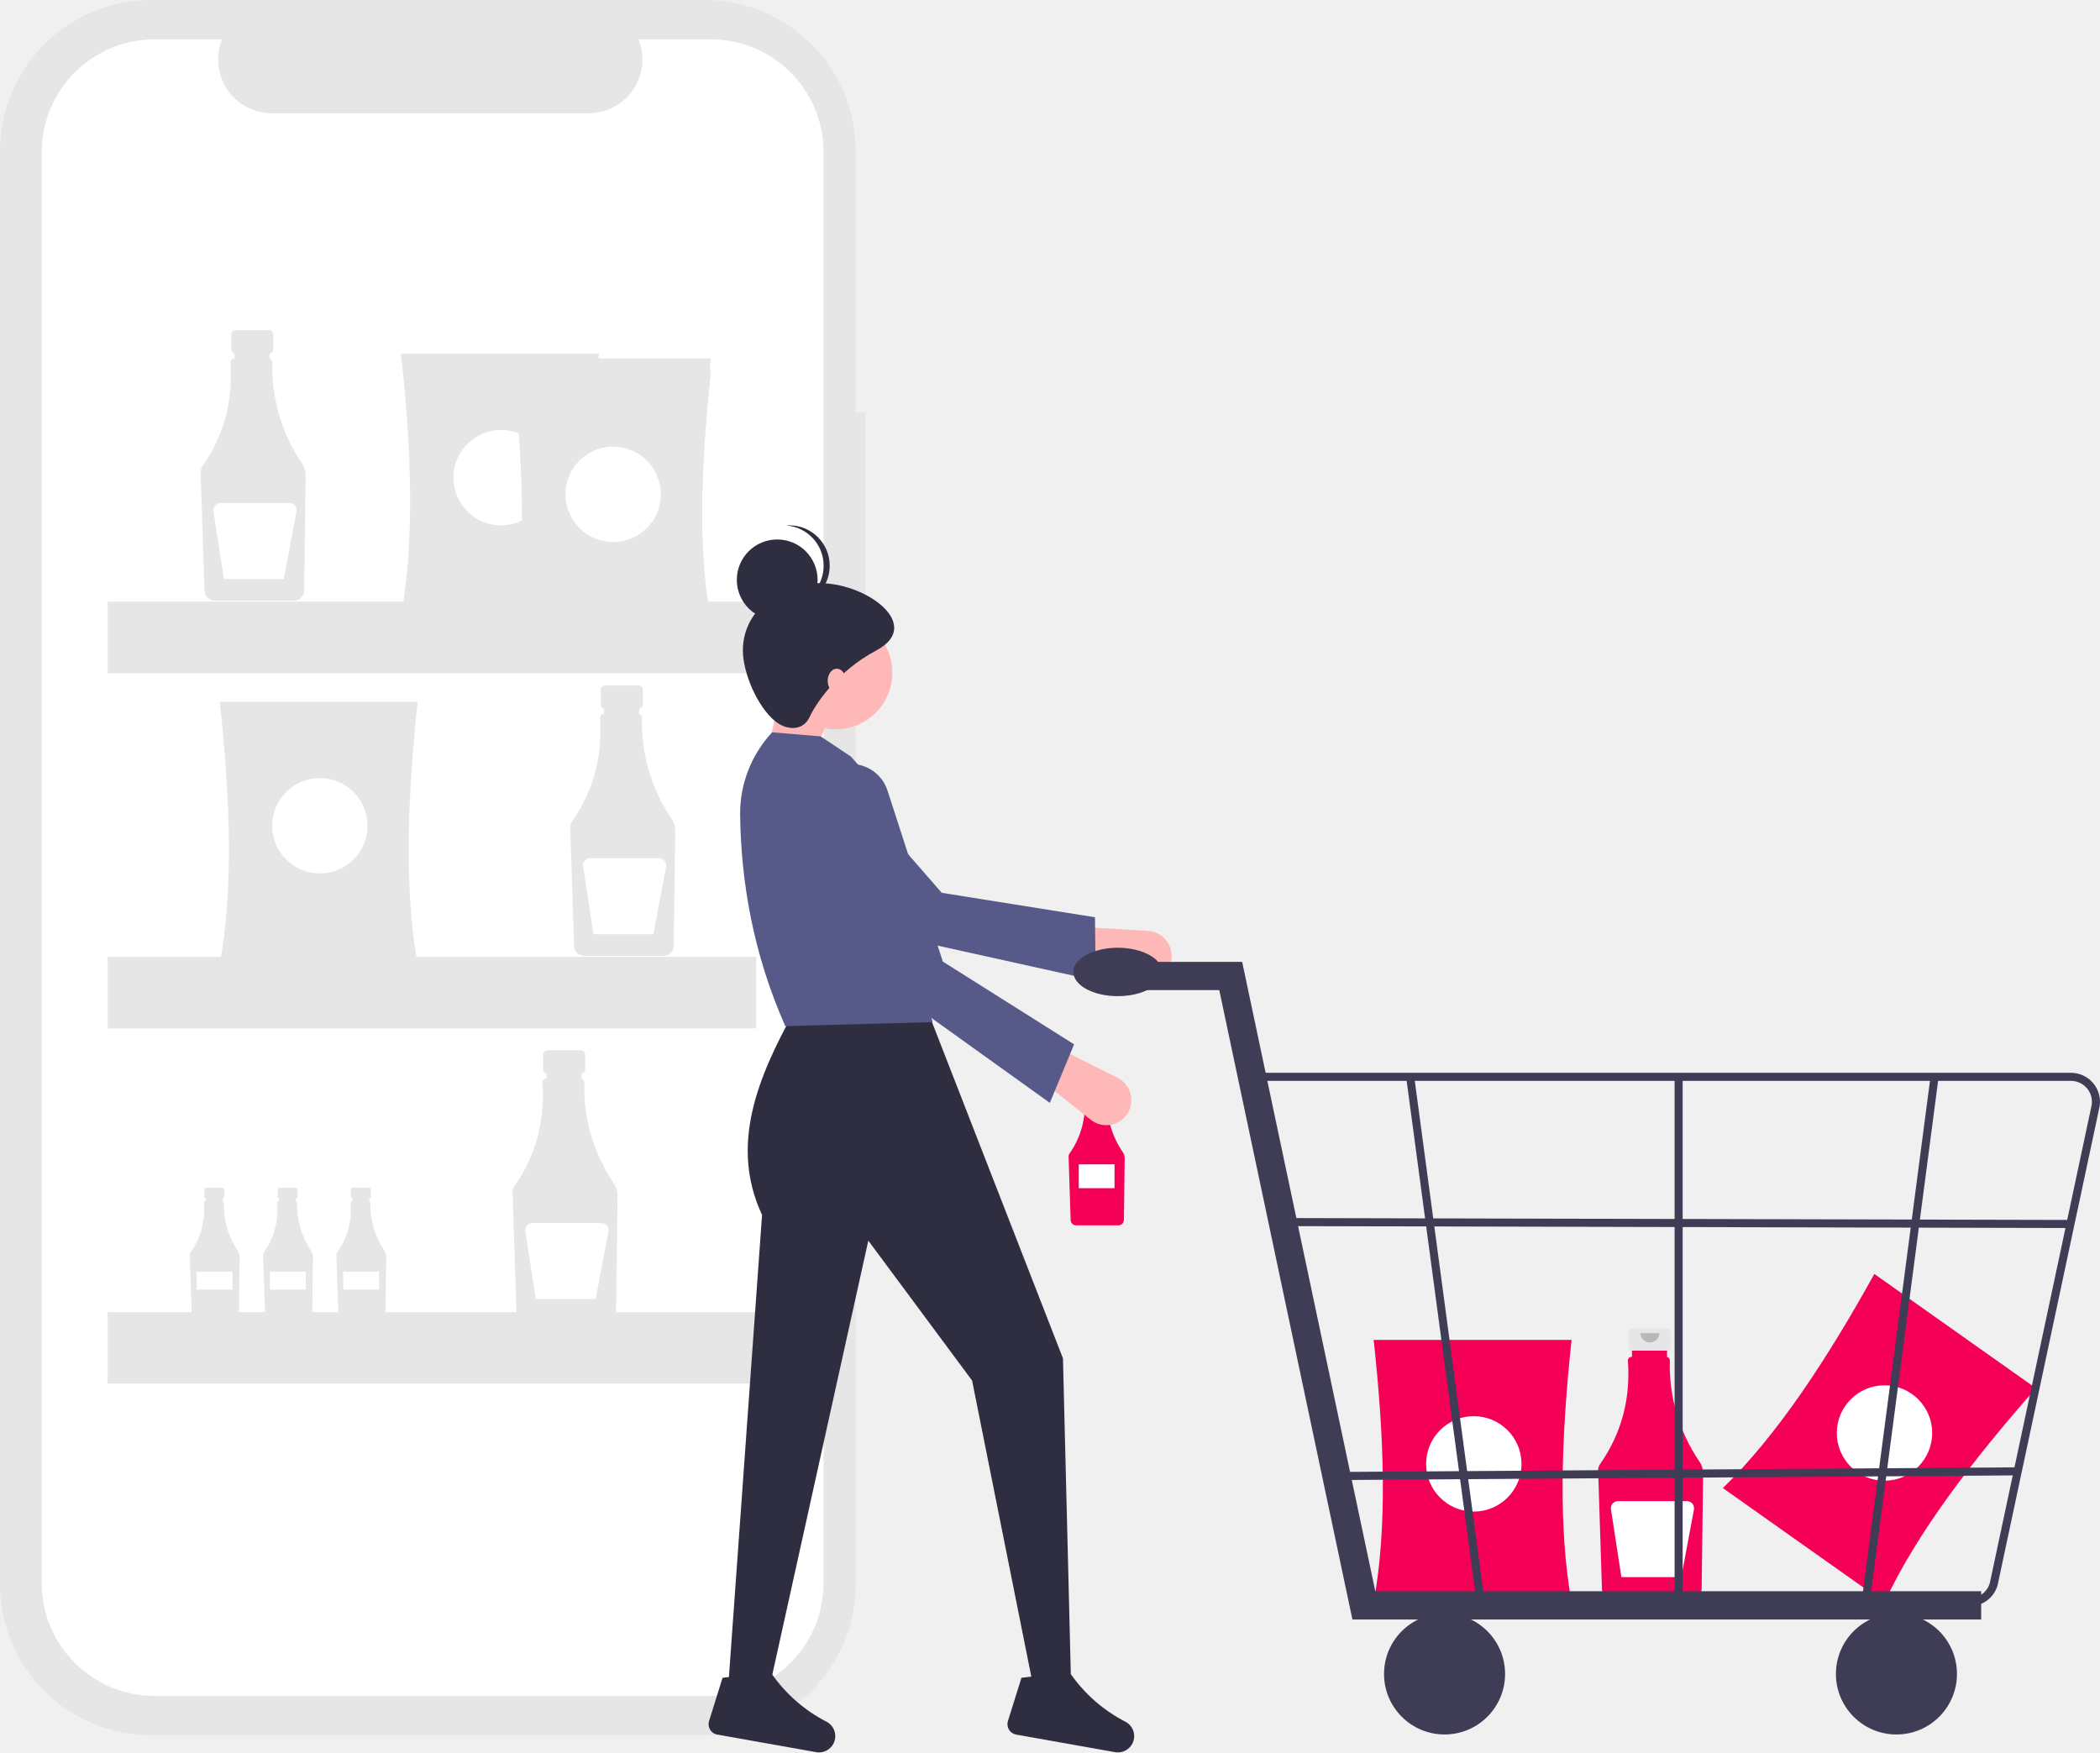
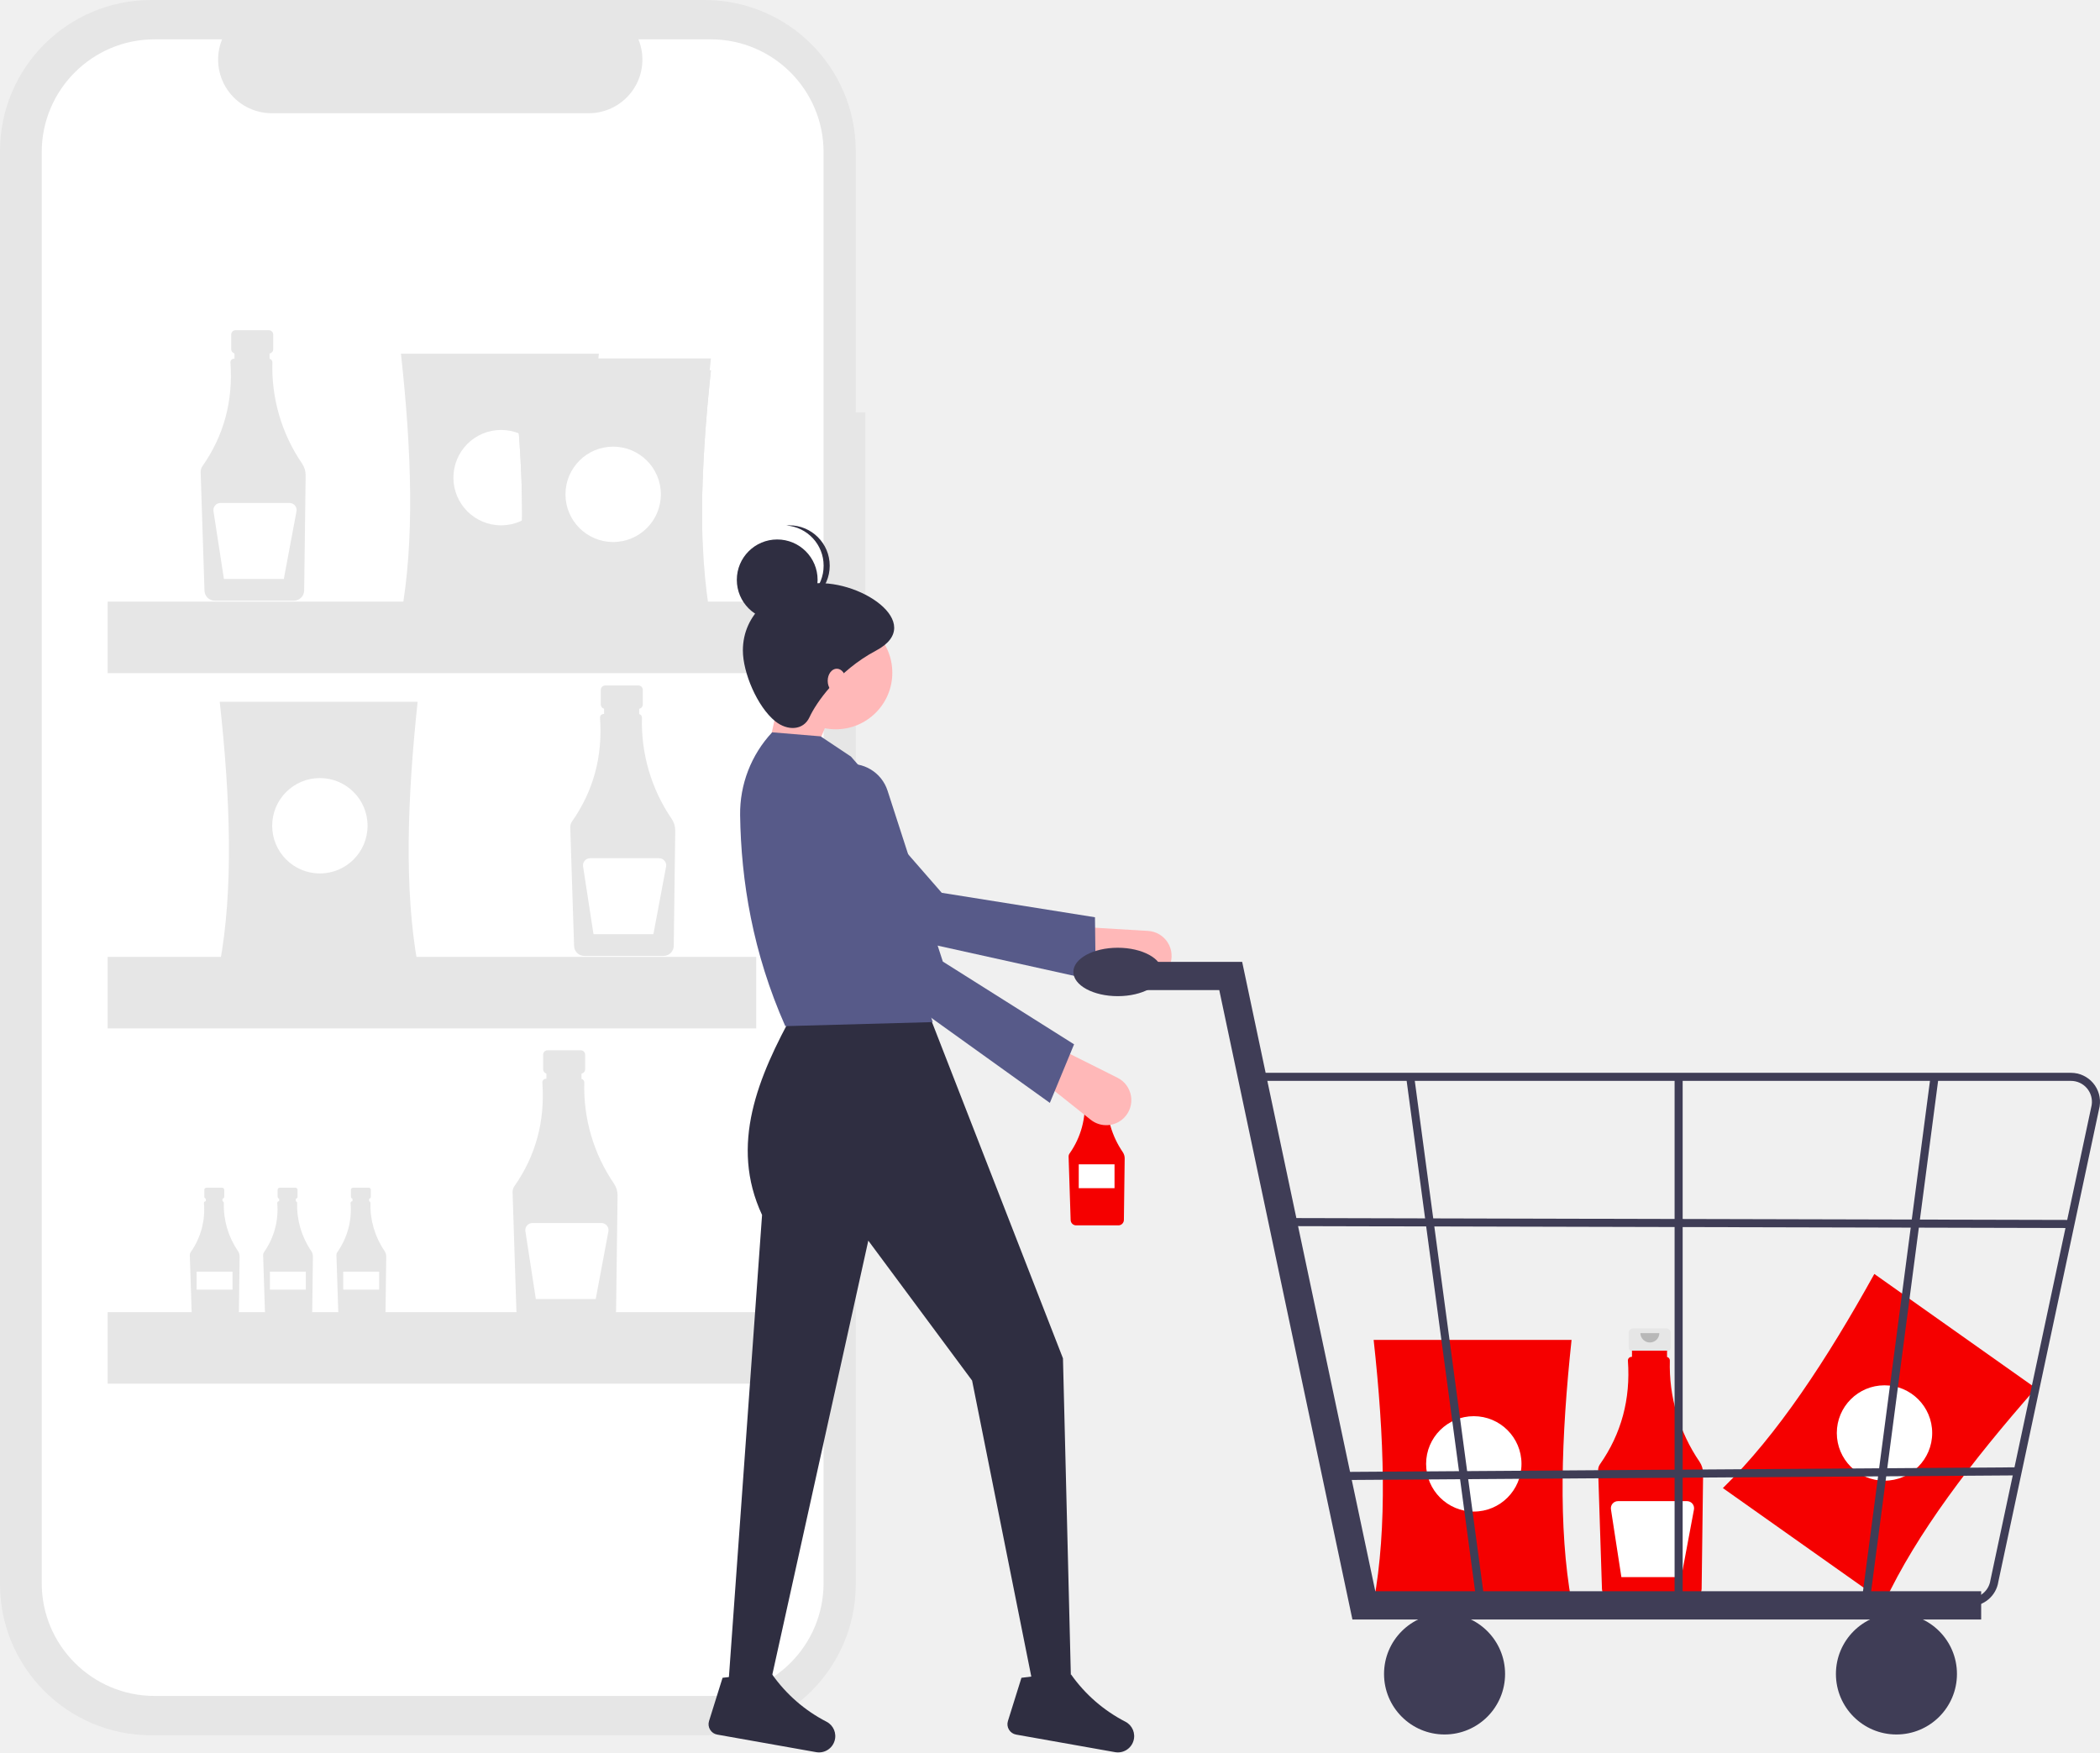
<svg xmlns="http://www.w3.org/2000/svg" id="b0613604-cb64-4fd5-a4c3-be829c572cfc" data-name="Layer 1" width="888" height="741.048" viewBox="0 0 888 741.048">
  <path d="M521.896,253.856H517.864v-110.453a63.927,63.927,0,0,0-63.927-63.927H219.927A63.927,63.927,0,0,0,156,143.403V749.357A63.927,63.927,0,0,0,219.927,813.284H453.937a63.927,63.927,0,0,0,63.927-63.927V332.478h4.032Z" transform="translate(-156 -79.47583)" fill="#e6e6e6" />
  <path d="M456.516,96.107h-30.546a22.681,22.681,0,0,1-21,31.247H270.91a22.681,22.681,0,0,1-21-31.247h-28.53a47.74,47.74,0,0,0-47.74,47.74V748.912a47.74,47.74,0,0,0,47.74,47.74H456.516a47.74,47.74,0,0,0,47.74-47.74V143.848A47.74,47.74,0,0,0,456.516,96.107Z" transform="translate(-156 -79.47583)" fill="#fff" />
  <path d="M269.672,219.111H255.633a1.861,1.861,0,0,0-1.861,1.861v6.162a1.861,1.861,0,0,0,1.861,1.861h2.327v9.233h9.386v-9.233h2.327a1.861,1.861,0,0,0,1.861-1.861v-6.162A1.861,1.861,0,0,0,269.672,219.111Z" transform="translate(-156 -79.47583)" fill="#e6e6e6" />
  <path d="M283.734,275.507a72.178,72.178,0,0,1-12.557-42.794,1.522,1.522,0,0,0-1.188-1.519v-2.663H255.162v2.626h-.204a1.521,1.521,0,0,0-1.519,1.523q0.0.055.004.111,1.752,24.425-11.833,43.808a4.193,4.193,0,0,0-.759,2.541l1.621,50.151a4.341,4.341,0,0,0,4.304,4.19h33.537a4.343,4.343,0,0,0,4.307-4.264l.625-48.693A8.788,8.788,0,0,0,283.734,275.507Z" transform="translate(-156 -79.47583)" fill="#e6e6e6" />
  <path d="M278.425,292.166H249.234a2.997,2.997,0,0,0-2.962,3.453l4.411,28.673h25.33l5.358-28.577a2.997,2.997,0,0,0-2.946-3.549Z" transform="translate(-156 -79.47583)" fill="#fff" />
  <path d="M425.957,369.345H411.917a1.861,1.861,0,0,0-1.861,1.861v6.162a1.861,1.861,0,0,0,1.861,1.861h2.327v9.233h9.386V379.23h2.327a1.861,1.861,0,0,0,1.861-1.861v-6.162A1.861,1.861,0,0,0,425.957,369.345Z" transform="translate(-156 -79.47583)" fill="#e6e6e6" />
  <path d="M440.019,425.742a72.178,72.178,0,0,1-12.557-42.794,1.522,1.522,0,0,0-1.188-1.519V378.767H411.446v2.626h-.204a1.521,1.521,0,0,0-1.519,1.523q0.0.055.004.111,1.752,24.425-11.833,43.808a4.193,4.193,0,0,0-.759,2.541l1.621,50.151a4.341,4.341,0,0,0,4.304,4.19h33.537a4.343,4.343,0,0,0,4.307-4.264l.625-48.693A8.788,8.788,0,0,0,440.019,425.742Z" transform="translate(-156 -79.47583)" fill="#e6e6e6" />
  <path d="M434.71,442.401H405.518a2.997,2.997,0,0,0-2.962,3.453l4.411,28.673h25.33l5.358-28.577a2.997,2.997,0,0,0-2.946-3.549Z" transform="translate(-156 -79.47583)" fill="#fff" />
  <path d="M249.935,581.733h-6.659a.883.883,0,0,0-.883.883v2.923a.883.883,0,0,0,.883.883h1.104v4.38h4.452v-4.38H249.935a.883.883,0,0,0,.883-.883v-2.923A.883.883,0,0,0,249.935,581.733Z" transform="translate(-156 -79.47583)" fill="#e6e6e6" />
  <path d="M256.605,608.484a34.237,34.237,0,0,1-5.956-20.299.722.722,0,0,0-.564-.721v-1.263H243.052v1.245h-.097a.722.722,0,0,0-.721.723q0,.026.002.053a31.246,31.246,0,0,1-5.613,20.78,1.989,1.989,0,0,0-.36,1.205l.769,23.789a2.059,2.059,0,0,0,2.042,1.988h15.908a2.06,2.06,0,0,0,2.043-2.023l.296-23.097A4.168,4.168,0,0,0,256.605,608.484Z" transform="translate(-156 -79.47583)" fill="#e6e6e6" />
  <rect x="83.137" y="537.753" width="15.179" height="7.59" fill="#fff" />
  <path d="M280.935,581.733h-6.659a.883.883,0,0,0-.883.883v2.923a.883.883,0,0,0,.883.883h1.104v4.38h4.452v-4.38H280.935a.883.883,0,0,0,.883-.883v-2.923A.883.883,0,0,0,280.935,581.733Z" transform="translate(-156 -79.47583)" fill="#e6e6e6" />
  <path d="M287.605,608.484a34.237,34.237,0,0,1-5.956-20.299.722.722,0,0,0-.564-.721v-1.263H274.052v1.245h-.097a.722.722,0,0,0-.721.723q0,.026.002.053a31.246,31.246,0,0,1-5.613,20.78,1.989,1.989,0,0,0-.36,1.205l.769,23.789a2.059,2.059,0,0,0,2.042,1.988h15.908a2.06,2.06,0,0,0,2.043-2.023l.296-23.097A4.168,4.168,0,0,0,287.605,608.484Z" transform="translate(-156 -79.47583)" fill="#e6e6e6" />
  <rect x="114.137" y="537.753" width="15.179" height="7.59" fill="#fff" />
  <path d="M311.935,581.733h-6.659a.883.883,0,0,0-.883.883v2.923a.883.883,0,0,0,.883.883h1.104v4.38h4.452v-4.38H311.935a.883.883,0,0,0,.883-.883v-2.923A.883.883,0,0,0,311.935,581.733Z" transform="translate(-156 -79.47583)" fill="#e6e6e6" />
  <path d="M318.605,608.484a34.237,34.237,0,0,1-5.956-20.299.722.722,0,0,0-.564-.721v-1.263H305.052v1.245h-.097a.722.722,0,0,0-.721.723q0,.026.002.053a31.246,31.246,0,0,1-5.613,20.78,1.989,1.989,0,0,0-.36,1.205l.769,23.789a2.059,2.059,0,0,0,2.042,1.988h15.908a2.06,2.06,0,0,0,2.043-2.023l.296-23.097A4.168,4.168,0,0,0,318.605,608.484Z" transform="translate(-156 -79.47583)" fill="#e6e6e6" />
  <rect x="145.137" y="537.753" width="15.179" height="7.59" fill="#fff" />
  <path d="M401.567,523.613H387.528a1.861,1.861,0,0,0-1.861,1.861v6.162a1.861,1.861,0,0,0,1.861,1.861h2.327v9.233h9.386v-9.233h2.327a1.861,1.861,0,0,0,1.861-1.861v-6.162A1.861,1.861,0,0,0,401.567,523.613Z" transform="translate(-156 -79.47583)" fill="#e6e6e6" />
  <path d="M415.629,580.01a72.178,72.178,0,0,1-12.557-42.794,1.522,1.522,0,0,0-1.188-1.519v-2.663H387.057v2.626h-.204a1.521,1.521,0,0,0-1.519,1.523q0.0.055.004.111,1.752,24.425-11.833,43.808a4.193,4.193,0,0,0-.759,2.541l1.621,50.151a4.341,4.341,0,0,0,4.304,4.19h33.537a4.343,4.343,0,0,0,4.307-4.264l.625-48.693A8.788,8.788,0,0,0,415.629,580.01Z" transform="translate(-156 -79.47583)" fill="#e6e6e6" />
  <path d="M410.32,596.668H381.129a2.997,2.997,0,0,0-2.962,3.453l4.411,28.673h25.33l5.358-28.577a2.997,2.997,0,0,0-2.946-3.549Z" transform="translate(-156 -79.47583)" fill="#fff" />
  <path d="M409.232,339.938H325.544c5.851-31.633,4.505-69.832,0-110.911h83.688C404.847,270.107,403.536,308.305,409.232,339.938Z" transform="translate(-156 -79.47583)" fill="#e6e6e6" />
  <circle cx="211.892" cy="201.982" r="20.166" fill="#fff" />
  <path d="M332.602,487.148H248.914c5.851-31.633,4.505-69.832,0-110.911H332.602C328.217,417.316,326.907,455.515,332.602,487.148Z" transform="translate(-156 -79.47583)" fill="#e6e6e6" />
  <circle cx="135.262" cy="349.192" r="20.166" fill="#fff" />
  <path d="M456.621,346.996H372.933c5.851-31.633,4.505-69.832,0-110.911h83.688C452.236,277.165,450.926,315.363,456.621,346.996Z" transform="translate(-156 -79.47583)" fill="#e6e6e6" />
  <circle cx="259.281" cy="209.04" r="20.166" fill="#fff" />
  <path d="M456.621,341.955H372.933c5.851-31.633,4.505-69.832,0-110.911h83.688C452.236,272.123,450.926,310.322,456.621,341.955Z" transform="translate(-156 -79.47583)" fill="#e6e6e6" />
  <circle cx="259.281" cy="203.998" r="20.166" fill="#fff" />
  <path d="M456.621,346.996H372.933c5.851-31.633,4.505-69.832,0-110.911h83.688C452.236,277.165,450.926,315.363,456.621,346.996Z" transform="translate(-156 -79.47583)" fill="#e6e6e6" />
  <circle cx="259.281" cy="209.04" r="20.166" fill="#fff" />
  <rect x="45.525" y="254.413" width="274.254" height="30.249" fill="#e6e6e6" />
  <rect x="45.525" y="404.647" width="274.254" height="30.249" fill="#e6e6e6" />
  <rect x="45.525" y="554.882" width="274.254" height="30.249" fill="#e6e6e6" />
-   <path d="M952.855,757.075l-68.325-48.326c23.044-22.448,44.002-54.411,64.046-90.551l68.325,48.326C989.599,697.53,966.471,727.96,952.855,757.075Z" transform="translate(-156 -79.47583)" fill="#f50057" />
+   <path d="M952.855,757.075l-68.325-48.326c23.044-22.448,44.002-54.411,64.046-90.551l68.325,48.326C989.599,697.53,966.471,727.96,952.855,757.075Z" transform="translate(-156 -79.47583)" fill="#f50000" />
  <circle cx="796.873" cy="605.982" r="20.166" fill="#fff" />
  <path d="M623.262,536.554h-7.5a.994.994,0,0,0-.994.994v3.292a.994.994,0,0,0,.994.994h1.243v4.932h5.014v-4.932h1.243a.994.994,0,0,0,.994-.994v-3.292A.994.994,0,0,0,623.262,536.554Z" transform="translate(-156 -79.47583)" fill="#e6e6e6" />
-   <path d="M630.774,566.682a38.558,38.558,0,0,1-6.708-22.861.813.813,0,0,0-.635-.812v-1.422h-7.921v1.403h-.109a.813.813,0,0,0-.812.814q0,.03.002.059a35.189,35.189,0,0,1-6.322,23.403,2.24,2.24,0,0,0-.405,1.357l.866,26.792a2.319,2.319,0,0,0,2.299,2.238h17.916a2.32,2.32,0,0,0,2.301-2.278l.334-26.012A4.695,4.695,0,0,0,630.774,566.682Z" transform="translate(-156 -79.47583)" fill="#f50057" />
+   <path d="M630.774,566.682a38.558,38.558,0,0,1-6.708-22.861.813.813,0,0,0-.635-.812v-1.422h-7.921v1.403h-.109a.813.813,0,0,0-.812.814q0,.03.002.059a35.189,35.189,0,0,1-6.322,23.403,2.24,2.24,0,0,0-.405,1.357l.866,26.792a2.319,2.319,0,0,0,2.299,2.238h17.916a2.32,2.32,0,0,0,2.301-2.278l.334-26.012A4.695,4.695,0,0,0,630.774,566.682Z" transform="translate(-156 -79.47583)" fill="#f50000" />
  <path d="M621.699,537.627a2.145,2.145,0,0,1-4.291,0" transform="translate(-156 -79.47583)" opacity="0.2" style="isolation:isolate" />
  <rect x="456.161" y="492.368" width="15.124" height="10.083" fill="#fff" />
  <path d="M860.602,641.218H846.563a1.861,1.861,0,0,0-1.861,1.861v6.162a1.861,1.861,0,0,0,1.861,1.861h2.327v9.233h9.386v-9.233h2.327a1.861,1.861,0,0,0,1.861-1.861V643.079A1.861,1.861,0,0,0,860.602,641.218Z" transform="translate(-156 -79.47583)" fill="#e6e6e6" />
-   <path d="M874.664,697.615a72.178,72.178,0,0,1-12.557-42.794,1.522,1.522,0,0,0-1.188-1.519v-2.663H846.092v2.626h-.204a1.521,1.521,0,0,0-1.519,1.523q0.0.055.004.111,1.752,24.425-11.833,43.808a4.193,4.193,0,0,0-.759,2.541l1.621,50.151a4.341,4.341,0,0,0,4.304,4.19h33.537a4.343,4.343,0,0,0,4.307-4.264l.625-48.693A8.788,8.788,0,0,0,874.664,697.615Z" transform="translate(-156 -79.47583)" fill="#f50057" />
+   <path d="M874.664,697.615a72.178,72.178,0,0,1-12.557-42.794,1.522,1.522,0,0,0-1.188-1.519v-2.663H846.092v2.626h-.204a1.521,1.521,0,0,0-1.519,1.523q0.0.055.004.111,1.752,24.425-11.833,43.808a4.193,4.193,0,0,0-.759,2.541l1.621,50.151a4.341,4.341,0,0,0,4.304,4.19h33.537a4.343,4.343,0,0,0,4.307-4.264l.625-48.693A8.788,8.788,0,0,0,874.664,697.615Z" transform="translate(-156 -79.47583)" fill="#f50000" />
  <path d="M857.676,643.226a4.016,4.016,0,0,1-8.031,0" transform="translate(-156 -79.47583)" opacity="0.2" style="isolation:isolate" />
  <path d="M869.355,714.273H840.164a2.997,2.997,0,0,0-2.962,3.453l4.411,28.673h25.33l5.358-28.577a2.997,2.997,0,0,0-2.946-3.549Z" transform="translate(-156 -79.47583)" fill="#fff" />
-   <path d="M820.546,756.996H736.858c5.851-31.633,4.505-69.832,0-110.911H820.546C816.161,687.164,814.851,725.362,820.546,756.996Z" transform="translate(-156 -79.47583)" fill="#f50057" />
+   <path d="M820.546,756.996H736.858c5.851-31.633,4.505-69.832,0-110.911H820.546C816.161,687.164,814.851,725.362,820.546,756.996Z" transform="translate(-156 -79.47583)" fill="#f50000" />
  <circle cx="623.206" cy="619.039" r="20.166" fill="#fff" />
  <polygon points="322.243 328.466 341.03 326.758 352.986 297.724 331.637 285.768 322.243 328.466" fill="#ffb8b8" />
  <path d="M650.66,487.65v0a10.593,10.593,0,0,0-9.202-14.517l-29.17-1.739-4.295,14.282,30.029,8.247A10.593,10.593,0,0,0,650.66,487.65Z" transform="translate(-156 -79.47583)" fill="#ffb8b8" />
  <path d="M619.339,494.163l-.321-26.8-64.793-10.339L504.31,399.777a16.338,16.338,0,0,0-21.294-2.912l0,0a16.338,16.338,0,0,0-2.846,24.922l41.18,50.678Z" transform="translate(-156 -79.47583)" fill="#575a89" />
  <path d="M463.726,795.643h17.079L523.168,604.109l43.887,59.169,25.619,128.095h16.225l-3.416-137.488-57.216-146.882H491.906c-15.402,27.874-27.485,56.608-13.663,86.251Z" transform="translate(-156 -79.47583)" fill="#2f2e41" />
  <path d="M582.204,807.276a4.457,4.457,0,0,0,3.476,5.718l41.793,7.417a6.876,6.876,0,0,0,7.801-4.713h0a6.834,6.834,0,0,0-3.342-8.126,63.902,63.902,0,0,1-23.048-20.038c-4.593,4.277-9.727,3.875-15.179.723l-5.782.723Z" transform="translate(-156 -79.47583)" fill="#2f2e41" />
  <path d="M455.818,807.276a4.457,4.457,0,0,0,3.476,5.718l41.793,7.417a6.876,6.876,0,0,0,7.801-4.713h0a6.834,6.834,0,0,0-3.342-8.126,63.902,63.902,0,0,1-23.048-20.038c-4.593,4.277-9.727,3.875-15.179.723l-5.782.723Z" transform="translate(-156 -79.47583)" fill="#2f2e41" />
  <circle cx="353.413" cy="284.487" r="23.911" fill="#ffb8b8" />
  <path d="M488.064,513.407,550.403,511.699l-18.308-57.62c11.377-18.239-.073-36.46-16.278-54.677l-12.809-8.54-20.495-1.708h0a50.314,50.314,0,0,0-13.549,35.05C469.369,452.032,474.297,482.324,488.064,513.407Z" transform="translate(-156 -79.47583)" fill="#575a89" />
  <path d="M631.291,552.192h0a10.593,10.593,0,0,0-2.749-16.966L602.409,522.151l-9.567,11.441,24.363,19.395A10.593,10.593,0,0,0,631.291,552.192Z" transform="translate(-156 -79.47583)" fill="#ffb8b8" />
  <path d="M599.933,545.858l10.248-24.765-55.502-34.994-23.37-72.268a16.338,16.338,0,0,0-18.432-11.054h0a16.338,16.338,0,0,0-12.421,21.793l17.923,62.791Z" transform="translate(-156 -79.47583)" fill="#575a89" />
  <path d="M470.13,354.569c0,9.304,6.042,23.712,13.663,29.889,5.128,4.156,11.905,3.981,14.517-1.708,2.68-5.836,11.919-19.552,28.181-28.181,21.678-11.503-7.688-31.182-28.181-28.181C482.911,328.643,470.13,339.005,470.13,354.569Z" transform="translate(-156 -79.47583)" fill="#2f2e41" />
  <circle cx="328.648" cy="245.205" r="17.079" fill="#2f2e41" />
  <path d="M504.289,318.703a17.069,17.069,0,0,0-15.798-17.015c.424-.032.849-.065,1.281-.065a17.079,17.079,0,0,1,0,34.159c-.432,0-.857-.033-1.281-.065A17.069,17.069,0,0,0,504.289,318.703Z" transform="translate(-156 -79.47583)" fill="#2f2e41" />
  <ellipse cx="353.84" cy="287.903" rx="3.843" ry="5.124" fill="#ffb8b8" />
  <polygon points="837.751 684.845 571.879 684.845 515.578 418.694 467.529 418.694 467.529 406.752 525.258 406.752 581.559 672.902 837.751 672.902 837.751 684.845" fill="#3f3d56" />
  <circle cx="610.841" cy="707.877" r="25.591" fill="#3f3d56" />
  <circle cx="801.923" cy="707.877" r="25.591" fill="#3f3d56" />
  <path d="M988.903,758.697H730.225L684.584,533.145h347.151a12.265,12.265,0,0,1,12.116,14.167l-42.833,201.025A12.204,12.204,0,0,1,988.903,758.697Zm-255.869-3.412H988.903a8.806,8.806,0,0,0,8.742-7.477l42.833-201.025a8.85,8.85,0,0,0-8.744-10.225H688.726Z" transform="translate(-156 -79.47583)" fill="#3f3d56" />
  <polygon points="624.513 678.499 594.623 455.653 597.989 455.097 627.879 677.943 624.513 678.499" fill="#3f3d56" />
  <polygon points="790.712 676.788 787.343 676.242 816.36 455.102 819.729 455.648 790.712 676.788" fill="#3f3d56" />
  <rect x="708.115" y="455.375" width="3.412" height="222.846" fill="#3f3d56" />
  <rect x="865.451" y="431.522" width="3.412" height="330.296" transform="translate(112.3889 1382.904) rotate(-89.86127)" fill="#3f3d56" />
  <rect x="718.838" y="700.962" width="290.178" height="3.412" transform="translate(-160.7831 -73.5538) rotate(-0.39166)" fill="#3f3d56" />
  <ellipse cx="472.648" cy="411.017" rx="18.767" ry="10.237" fill="#3f3d56" />
</svg>
